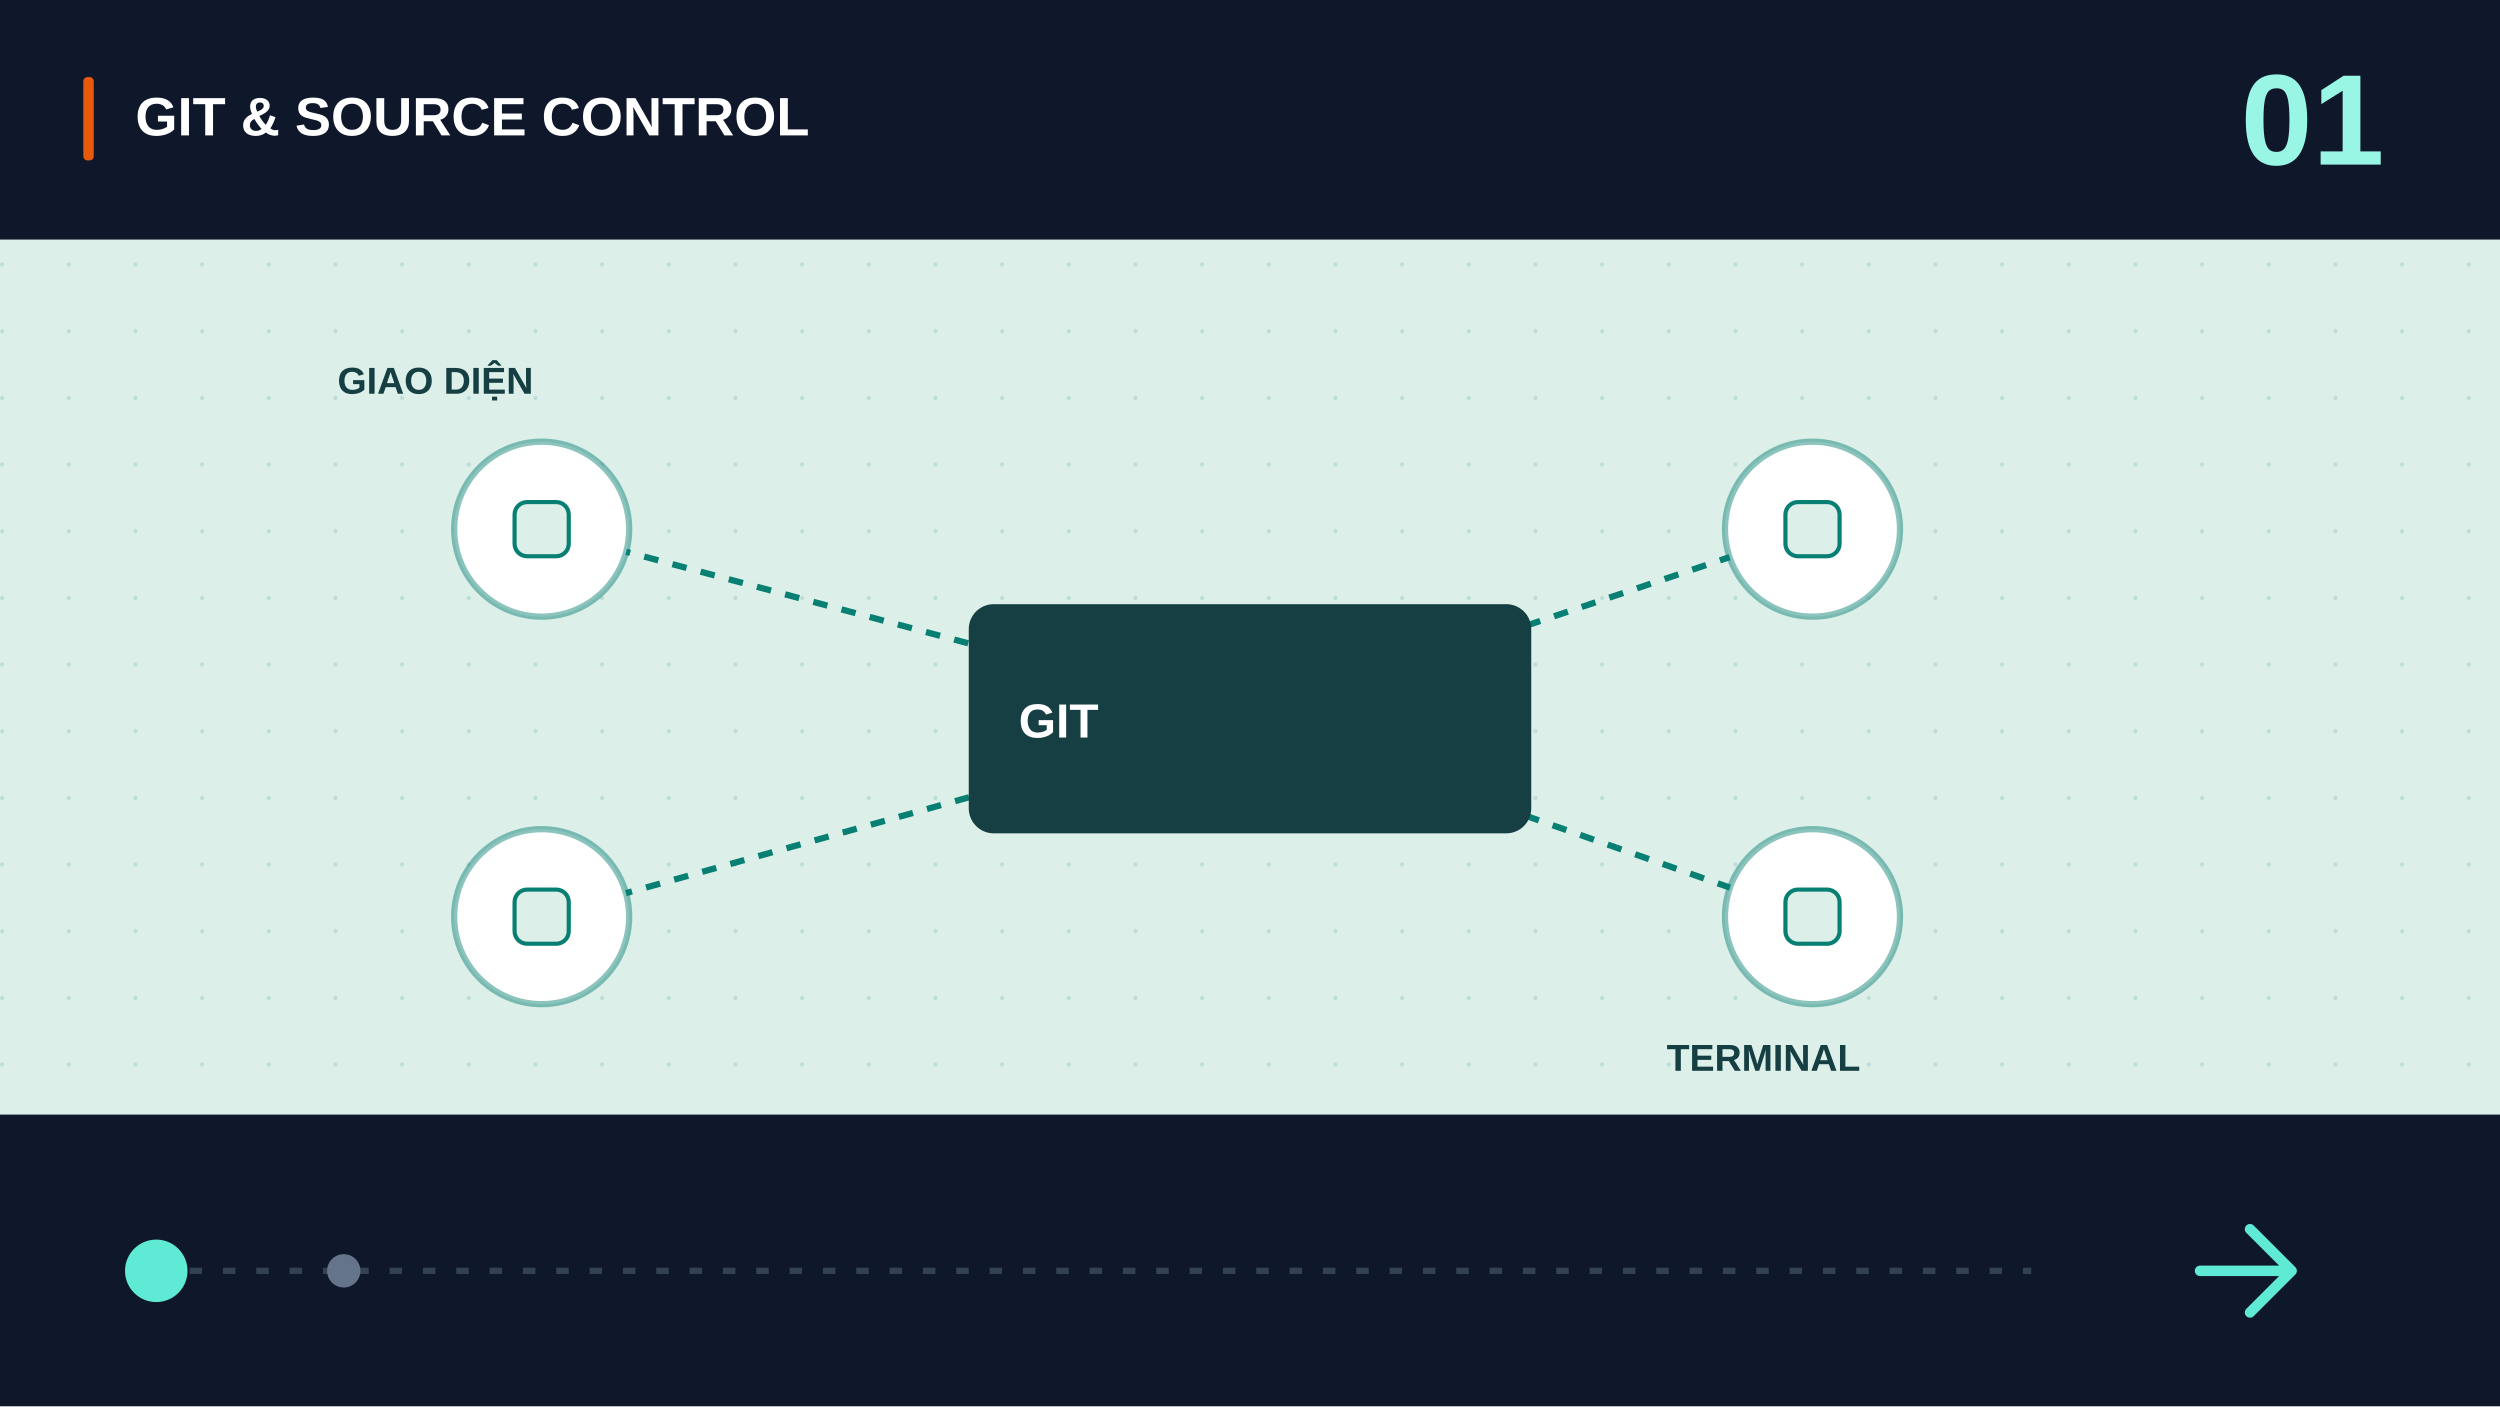
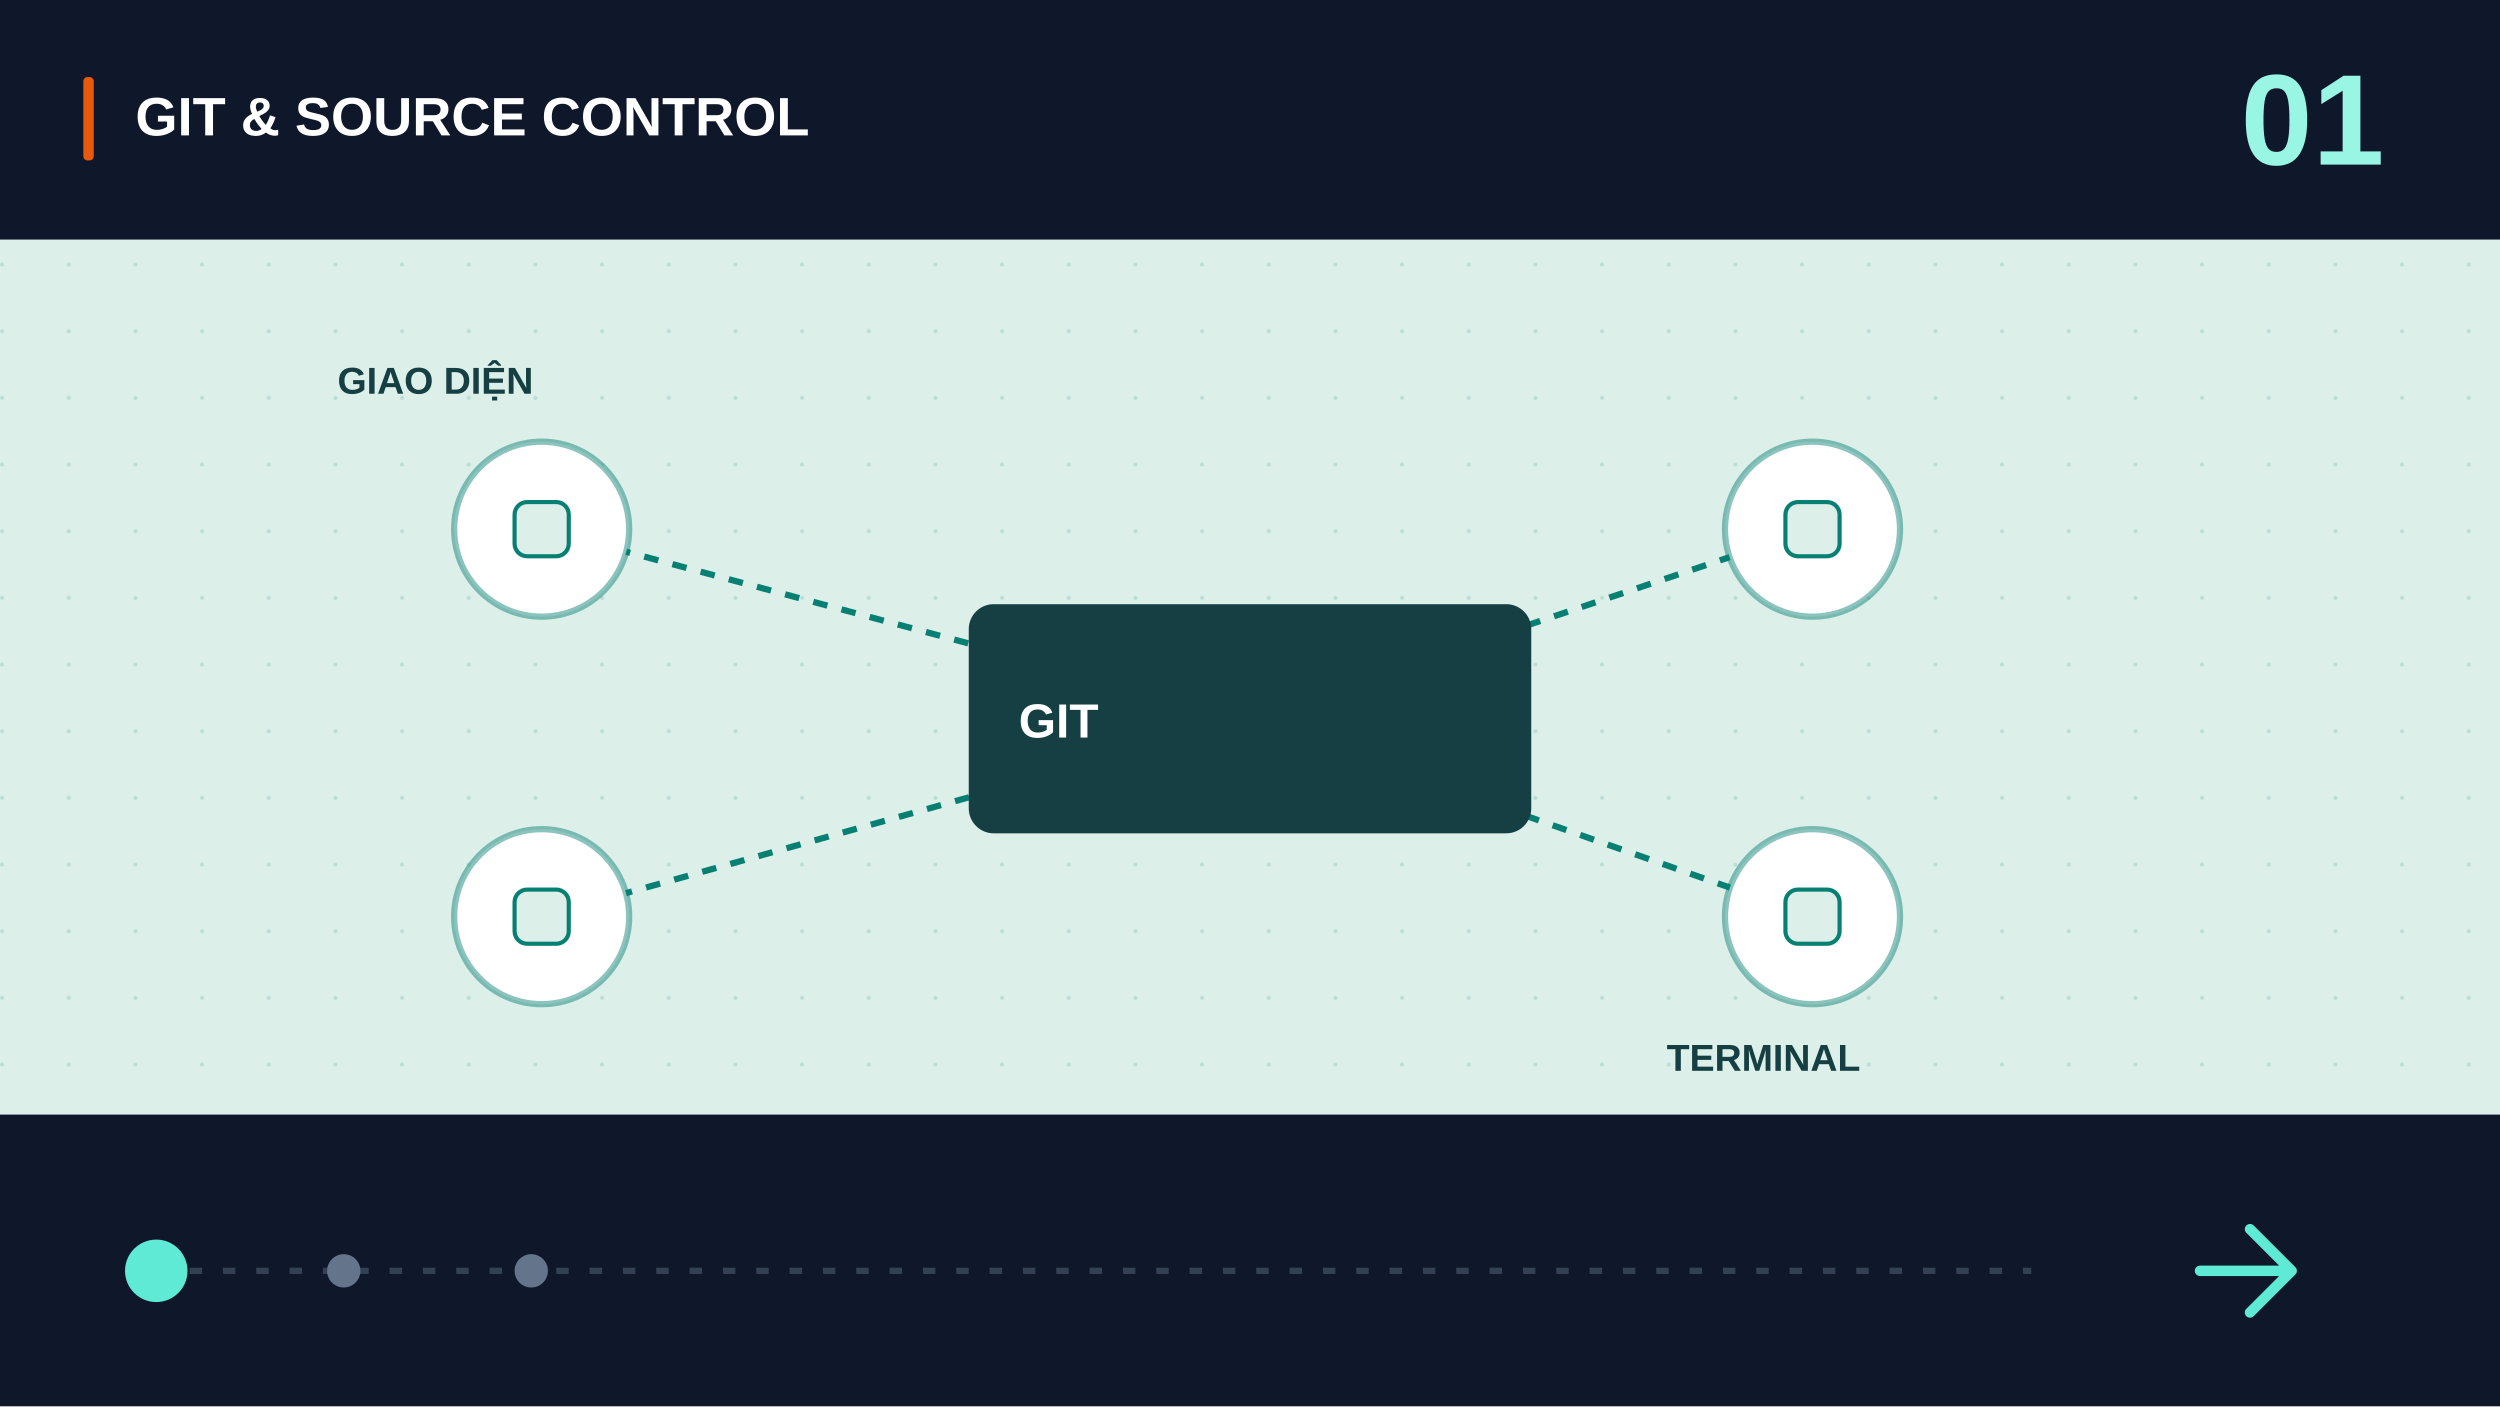
<svg xmlns="http://www.w3.org/2000/svg" width="1200" height="675" viewBox="0 0 1200 675">
  <rect width="1200" height="675" fill="#edf2f7" />
  <svg x="0" y="115" width="1200" height="420" viewBox="0 85 1200 420">
    <defs>
      <pattern id="grid" width="32" height="32" patternUnits="userSpaceOnUse">
        <circle cx="1" cy="1" r="1" fill="#087f73" opacity=".15" />
      </pattern>
    </defs>
    <rect x="0" y="0" width="1200" height="675" rx="0" fill="#dcefe9" stroke="none" stroke-width="2" />
    <rect width="1200" height="675" fill="url(#grid)" />
    <text x="54" y="51" font-family="Arial, sans-serif" font-size="14" font-weight="600" fill="#153f42">ANTBLOG / ENGINEERING NOTES</text>
    <text x="1080" y="51" font-family="Arial, sans-serif" font-size="16" font-weight="500" fill="#153f42">647</text>
    <path d="M54 73L1146 73" stroke="#087f7333" stroke-width="3" fill="none" />
    <path d="M600 315L260 224" stroke="#087f73" stroke-width="3" fill="none" stroke-dasharray="7 7" />
    <circle cx="260" cy="224" r="42" fill="#ffffff" stroke="#087f7377" stroke-width="3" />
    <rect x="247" y="211" width="26" height="26" rx="6" fill="#dcefe9" stroke="#087f73" stroke-width="2" />
    <path d="M600 315L870 224" stroke="#087f73" stroke-width="3" fill="none" stroke-dasharray="7 7" />
    <circle cx="870" cy="224" r="42" fill="#ffffff" stroke="#087f7377" stroke-width="3" />
    <rect x="857" y="211" width="26" height="26" rx="6" fill="#dcefe9" stroke="#087f73" stroke-width="2" />
    <path d="M600 315L260 410" stroke="#087f73" stroke-width="3" fill="none" stroke-dasharray="7 7" />
    <circle cx="260" cy="410" r="42" fill="#ffffff" stroke="#087f7377" stroke-width="3" />
    <rect x="247" y="397" width="26" height="26" rx="6" fill="#dcefe9" stroke="#087f73" stroke-width="2" />
    <path d="M600 315L870 410" stroke="#087f73" stroke-width="3" fill="none" stroke-dasharray="7 7" />
    <circle cx="870" cy="410" r="42" fill="#ffffff" stroke="#087f7377" stroke-width="3" />
    <rect x="857" y="397" width="26" height="26" rx="6" fill="#dcefe9" stroke="#087f73" stroke-width="2" />
    <rect x="465" y="260" width="270" height="110" rx="12" fill="#153f42" stroke="none" stroke-width="2" />
    <text x="489" y="324" font-family="Arial, sans-serif" font-size="23" font-weight="700" fill="#ffffff">GIT</text>
    <text x="162" y="159" font-family="Arial, sans-serif" font-size="18" font-weight="600" fill="#153f42">GIAO DIỆN</text>
    <text x="800" y="484" font-family="Arial, sans-serif" font-size="18" font-weight="600" fill="#153f42">TERMINAL</text>
    <rect x="0" y="507" width="1200" height="168" rx="0" fill="#153f42" stroke="none" stroke-width="2" />
    <rect x="54" y="539" width="5" height="81" rx="0" fill="#087f73" stroke="none" stroke-width="2" />
    <text x="78" y="578" font-family="Arial, sans-serif" font-size="60" font-weight="700" fill="#ffffff">GIT · GITSTUDIO</text>
    <text x="80" y="620" font-family="Arial, sans-serif" font-size="20" font-weight="500" fill="#cbd5e1">Version control · Giao diện, Spotlight, terminal</text>
  </svg>
  <rect width="1200" height="115" fill="#0f172a" />
  <rect x="40" y="37" width="5" height="40" rx="2" fill="#E8590C" />
  <text x="65" y="65" font-family="Arial,sans-serif" font-size="26" font-weight="700" fill="white">GIT &amp; SOURCE CONTROL</text>
  <text x="1110" y="79" text-anchor="middle" font-family="Arial,sans-serif" font-size="62" font-weight="700" fill="#99f6e4">01</text>
  <rect y="535" width="1200" height="140" fill="#0f172a" />
  <path d="M75 610h900" stroke="#334155" stroke-width="3" stroke-dasharray="6 10" />
  <circle cx="75" cy="610" r="15" fill="#5eead4" />
  <circle cx="165" cy="610" r="8" fill="#64748b" />
+   <circle cx="255" cy="610" r="8" fill="#64748b" />
  <path d="m1080 590 20 20-20 20m-24-20h44" fill="none" stroke="#5eead4" stroke-width="5" stroke-linecap="round" stroke-linejoin="round" />
</svg>
